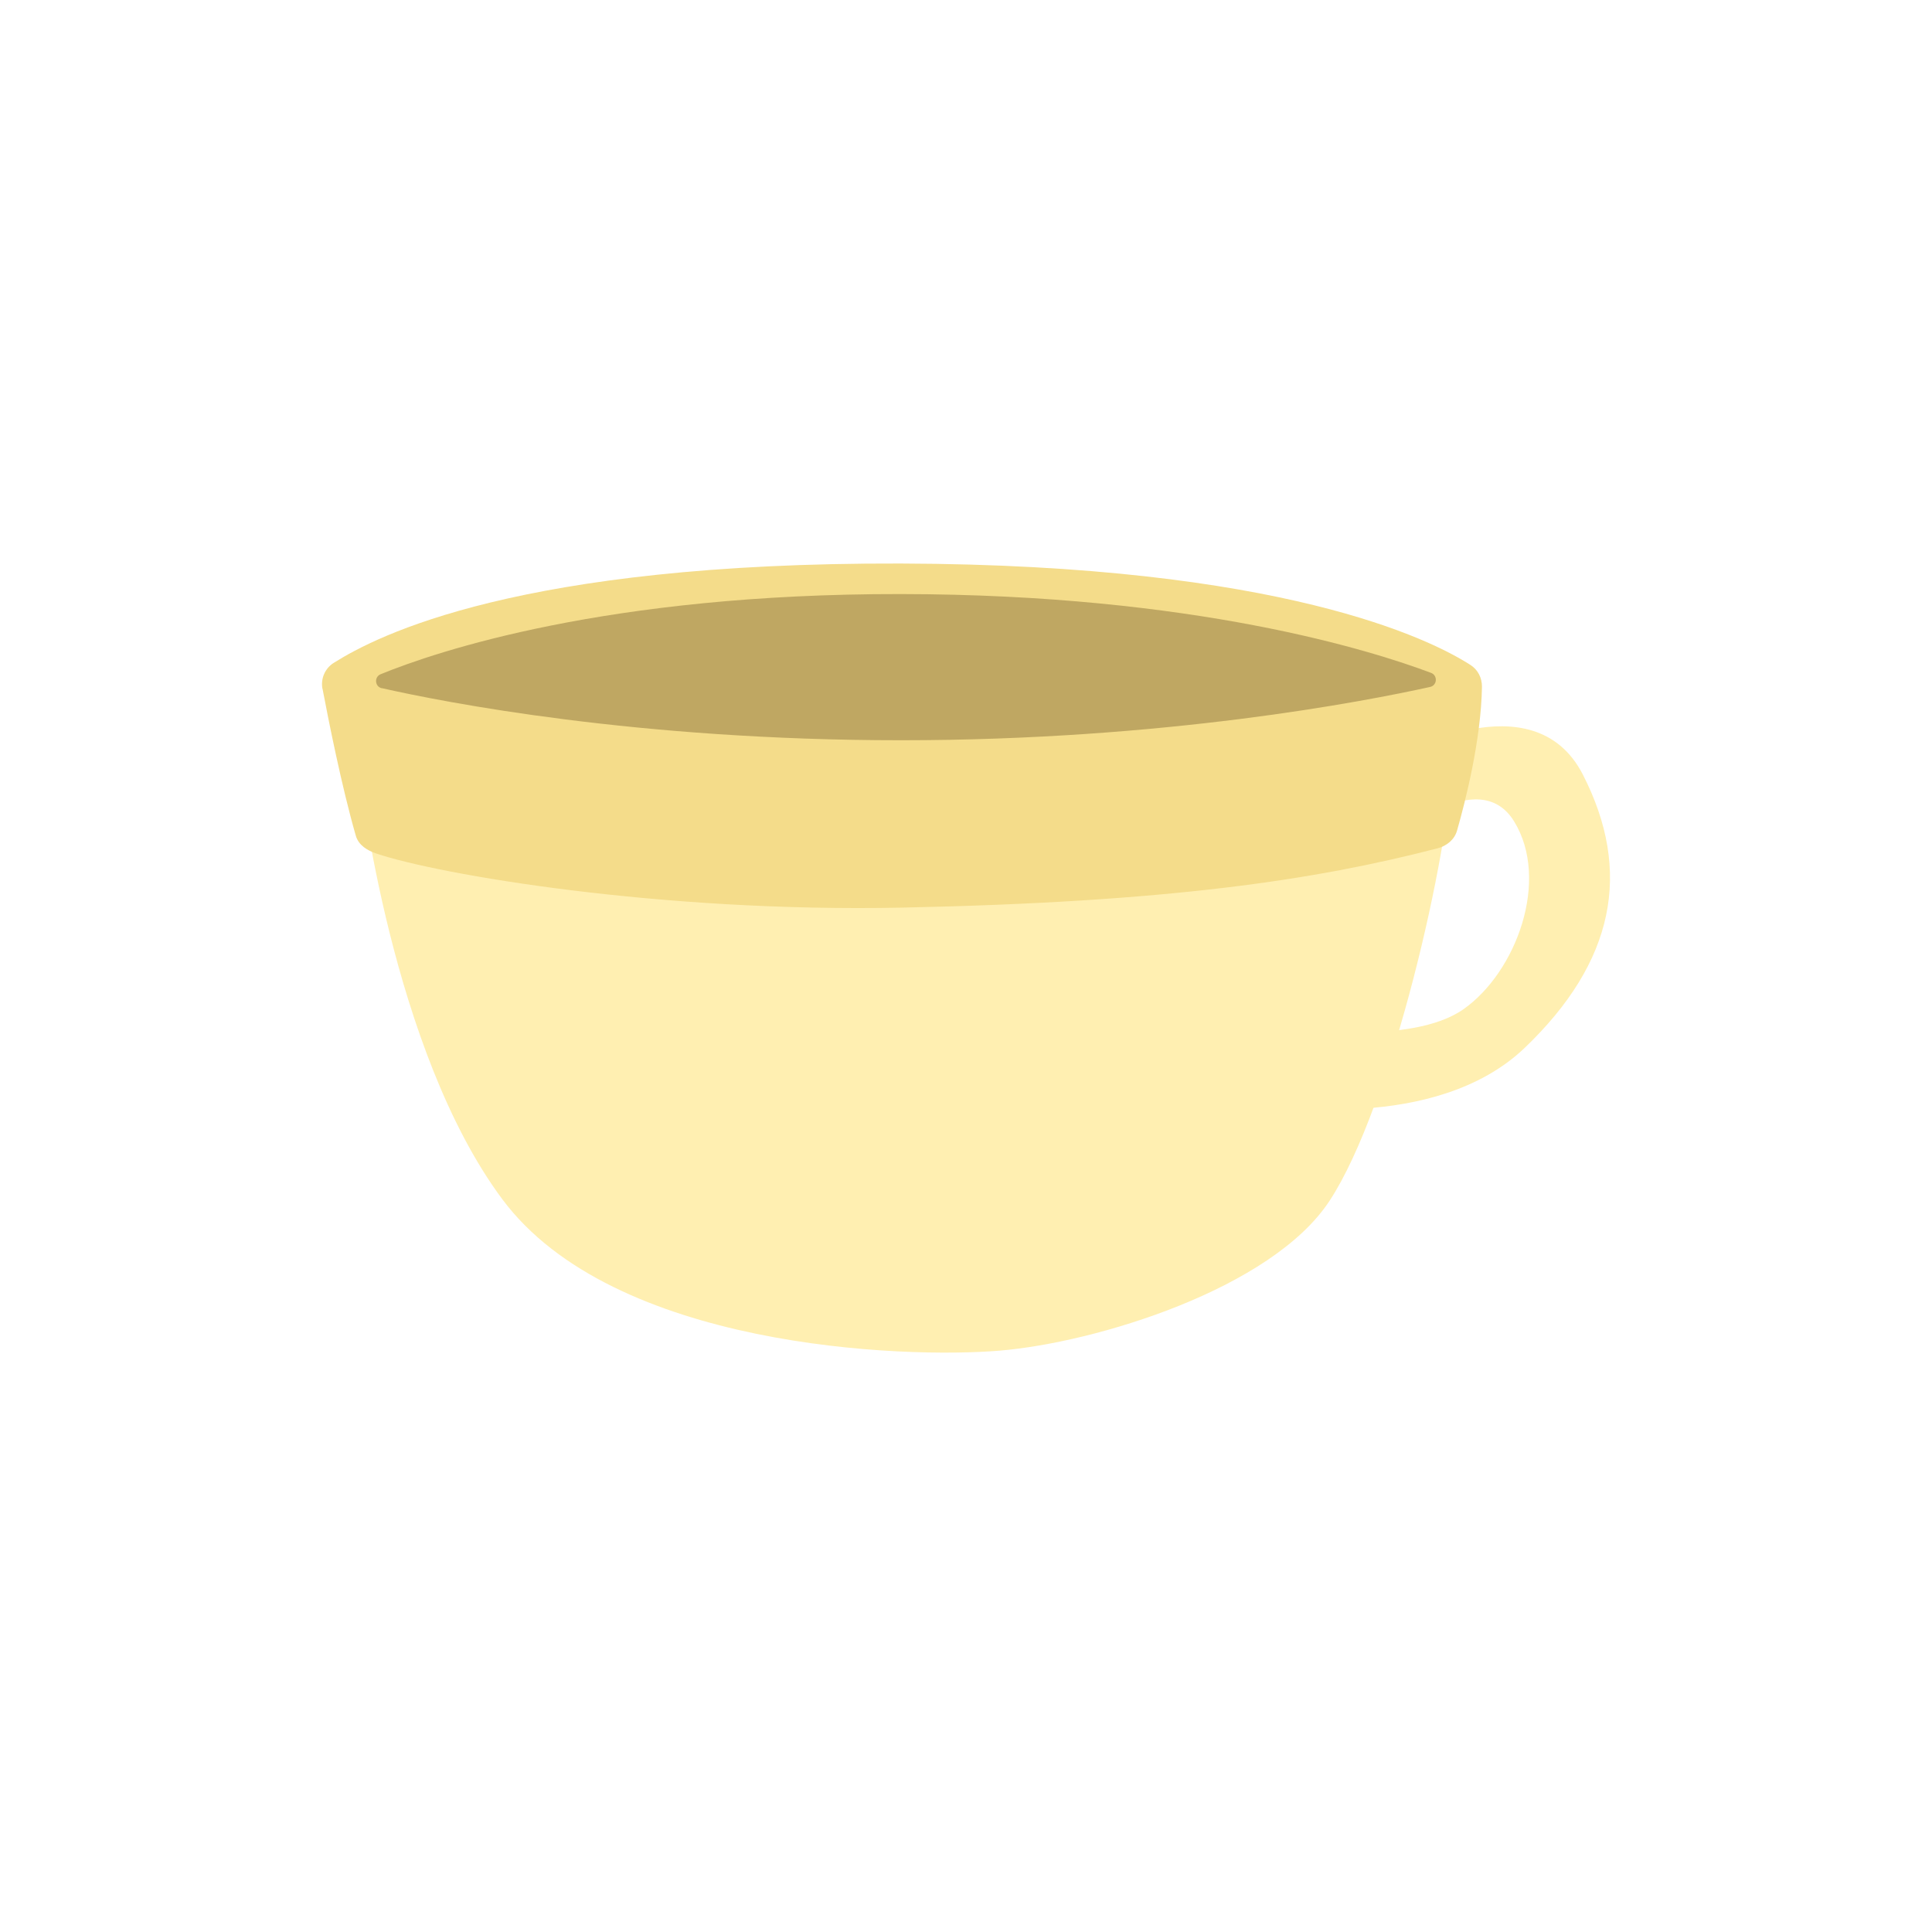
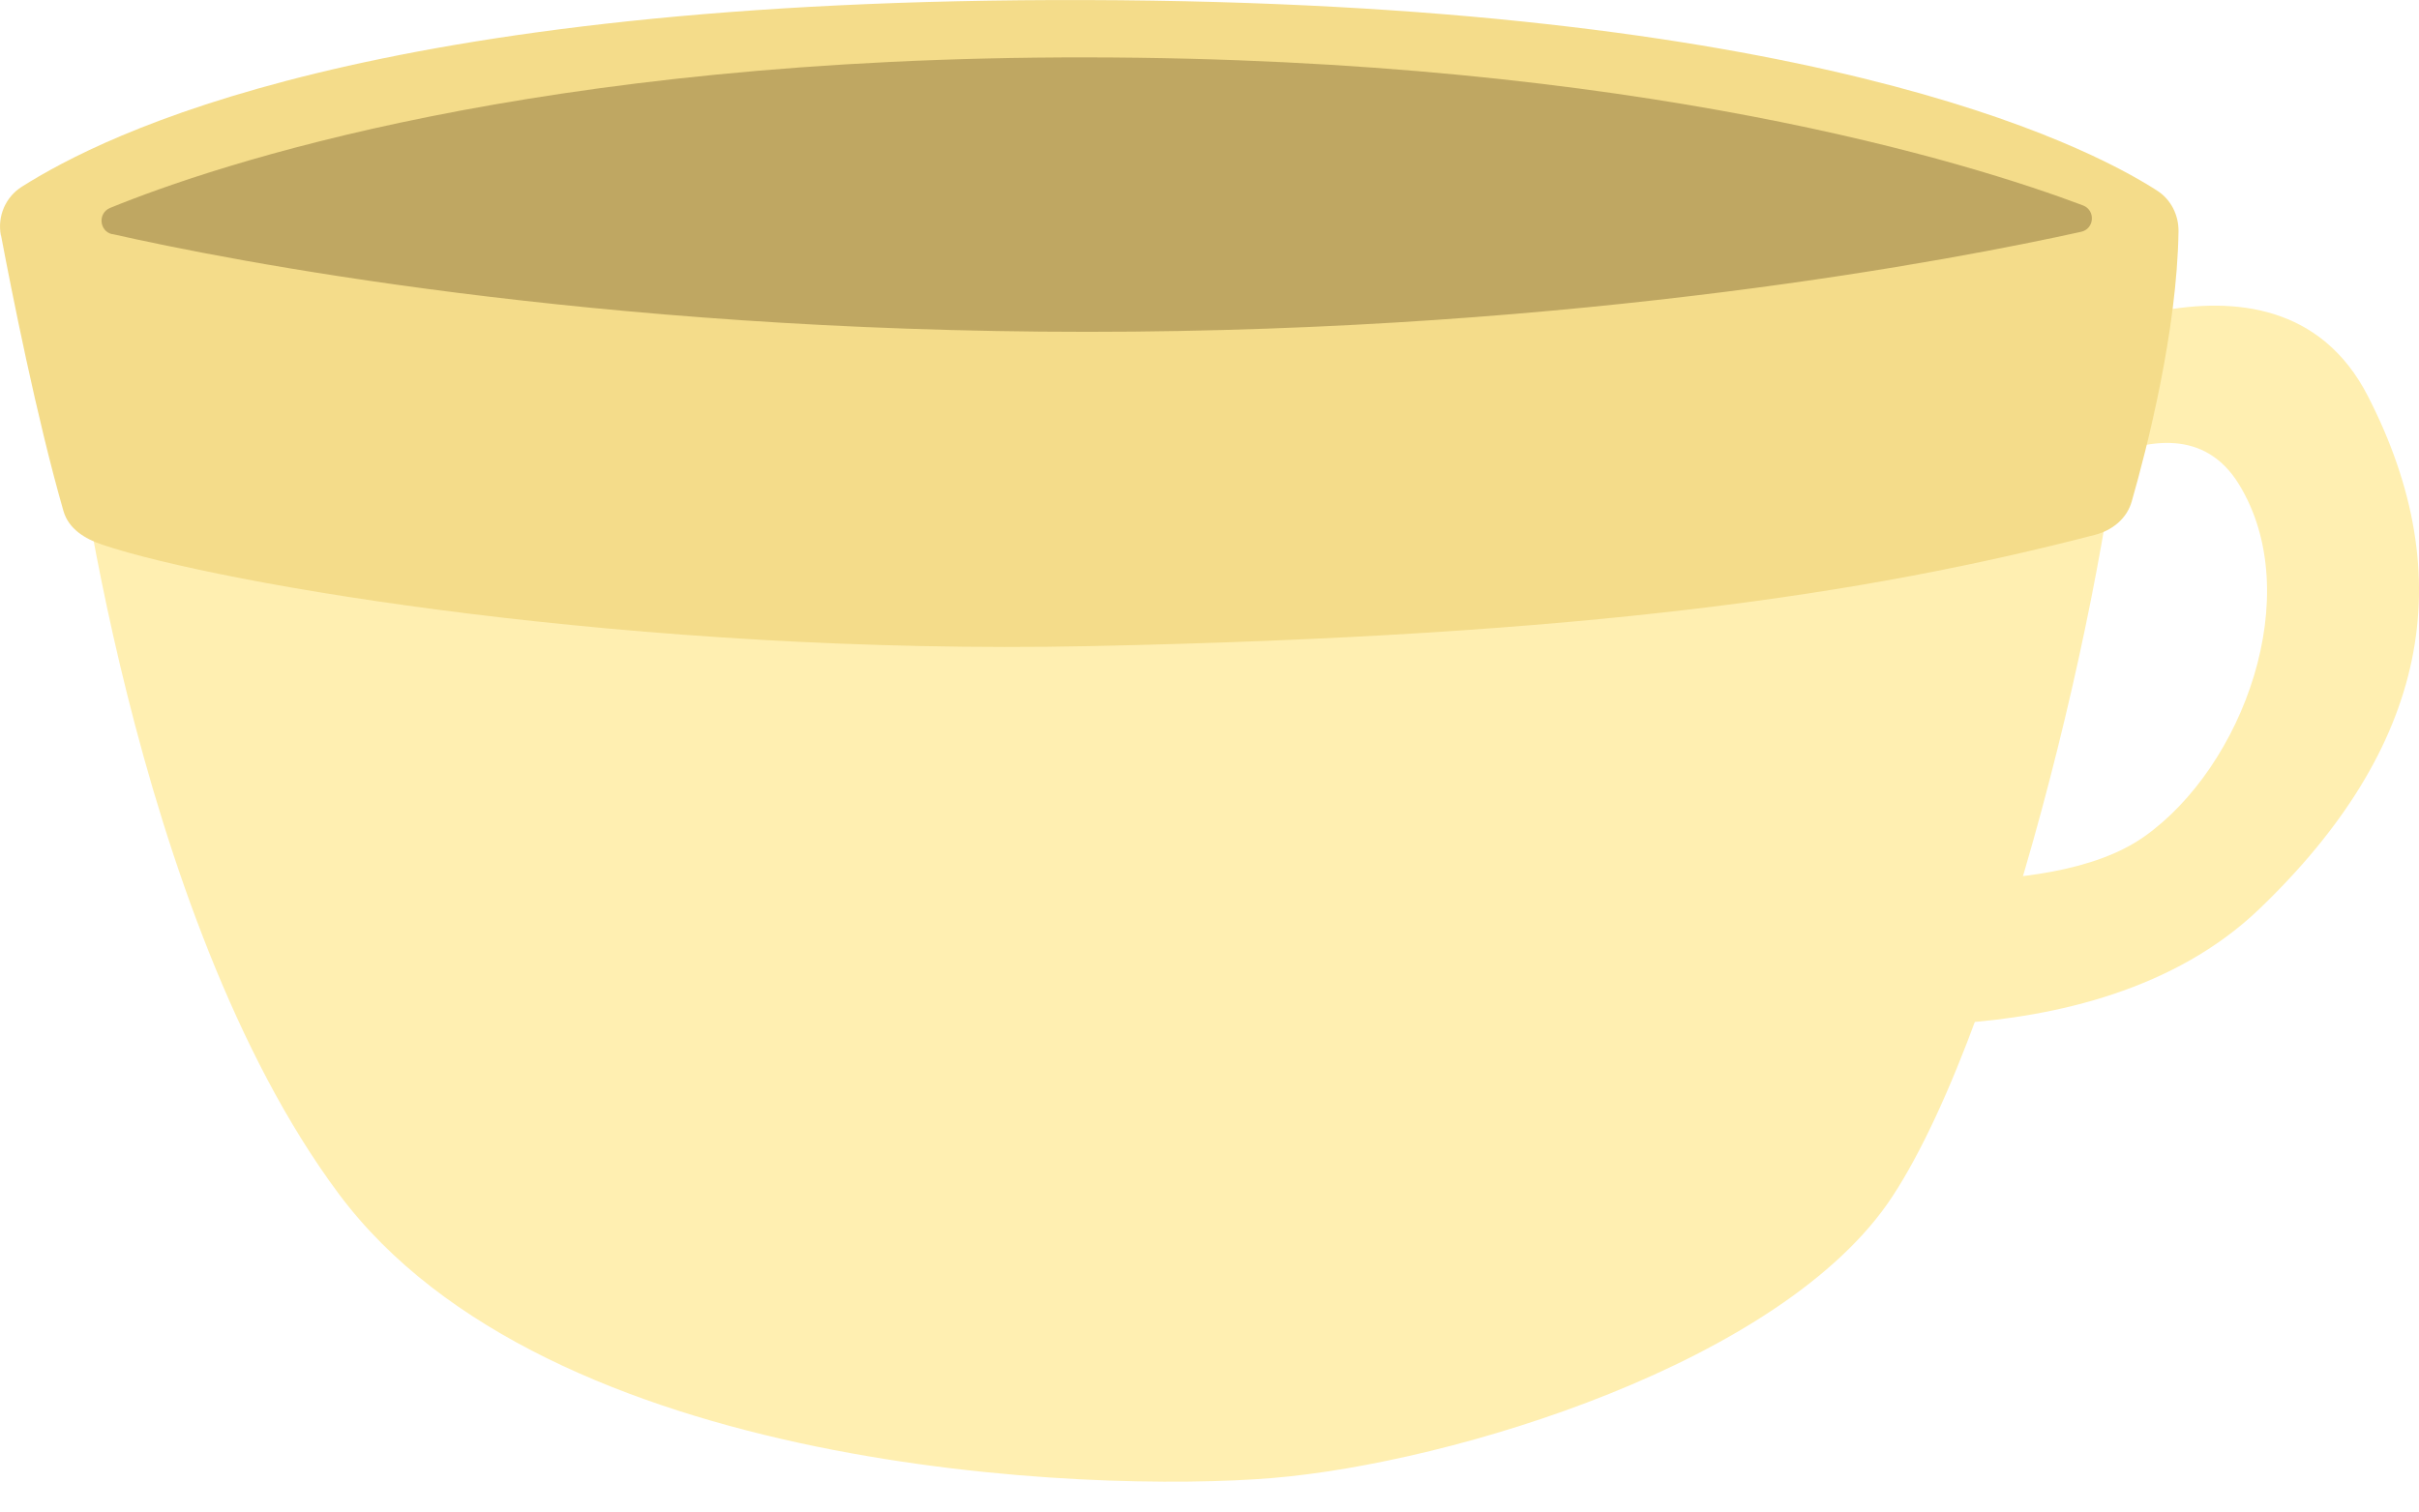
- <svg xmlns="http://www.w3.org/2000/svg" width="72" height="72" viewBox="0 0 72 72" fill="none">
-   <g id="Frame 2087327400">
-     <g id="Group 1000006205">
-       <path id="Vector" d="M51.889 31.301C51.889 31.301 55.084 28.426 56.426 30.61C57.77 32.795 56.512 36.22 54.544 37.607C52.576 38.995 48.148 38.301 48.148 38.301L47.348 41.173C47.348 41.173 53.479 42.251 56.825 39.047C60.171 35.842 60.84 32.476 58.986 28.862C57.131 25.249 52.081 28.206 52.081 28.206L51.886 31.301H51.889Z" fill="#FFEFB1" />
-       <path id="Vector_2" d="M13.432 29.052C13.432 29.052 14.586 39.144 18.722 44.695C22.857 50.246 33.66 50.634 37.25 50.335C40.839 50.036 47.389 48.037 49.547 44.753C51.879 41.202 54.022 31.697 54.132 28.311L13.432 29.052Z" fill="#FFEFB1" />
-       <path id="Vector_3" d="M12.02 25.669C12.233 26.796 12.731 29.307 13.26 31.145C13.363 31.498 13.683 31.694 14.03 31.811C16.358 32.594 24.599 34.009 33.615 33.824C43.58 33.618 49.007 32.797 53.572 31.615C53.915 31.526 54.204 31.292 54.3 30.952C54.599 29.908 55.2 27.572 55.228 25.59C55.231 25.264 55.076 24.955 54.798 24.78C53.338 23.842 47.791 21.043 33.567 21.001C19.343 20.96 14.054 23.684 12.436 24.704C12.11 24.91 11.945 25.292 12.017 25.673L12.02 25.669Z" fill="#F4DC8A" />
-       <path id="Vector_4" d="M14.229 25.649C13.968 25.591 13.937 25.23 14.184 25.127C16.252 24.282 22.61 22.125 33.571 22.139C44.511 22.152 51.143 24.251 53.331 25.076C53.586 25.172 53.562 25.543 53.294 25.601C50.868 26.137 43.415 27.587 33.574 27.587C23.733 27.587 16.54 26.168 14.232 25.646L14.229 25.649Z" fill="#BFA762" />
-     </g>
-   </g>
+ <svg xmlns="http://www.w3.org/2000/svg" width="48" height="30" viewBox="0 0 48 30" fill="none">
+   <path d="M39.889 10.301C39.889 10.301 43.084 7.426 44.426 9.61C45.77 11.795 44.512 15.22 42.544 16.607C40.576 17.995 36.148 17.301 36.148 17.301L35.348 20.173C35.348 20.173 41.479 21.251 44.825 18.047C48.171 14.842 48.84 11.476 46.986 7.862C45.131 4.249 40.081 7.206 40.081 7.206L39.886 10.301H39.889Z" fill="#FFEFB1" />
+   <path d="M1.432 8.052C1.432 8.052 2.586 18.144 6.722 23.695C10.857 29.246 21.66 29.634 25.25 29.335C28.839 29.036 35.389 27.037 37.547 23.753C39.879 20.202 42.022 10.697 42.132 7.311L1.432 8.052Z" fill="#FFEFB1" />
+   <path d="M0.02 4.669C0.233 5.796 0.731 8.307 1.26 10.145C1.363 10.498 1.683 10.694 2.03 10.811C4.358 11.594 12.599 13.009 21.615 12.824C31.58 12.618 37.007 11.797 41.572 10.615C41.915 10.526 42.204 10.292 42.3 9.952C42.599 8.908 43.2 6.572 43.228 4.59C43.231 4.264 43.076 3.955 42.798 3.78C41.338 2.842 35.791 0.043 21.567 0.001C7.343 -0.04 2.054 2.684 0.436 3.704C0.109 3.91 -0.055 4.292 0.017 4.673L0.02 4.669Z" fill="#F4DC8A" />
+   <path d="M2.229 4.649C1.968 4.591 1.937 4.23 2.184 4.127C4.252 3.282 10.61 1.125 21.57 1.139C32.511 1.152 39.143 3.251 41.331 4.076C41.586 4.172 41.562 4.543 41.294 4.601C38.868 5.137 31.415 6.586 21.574 6.586C11.733 6.586 4.54 5.168 2.232 4.646L2.229 4.649Z" fill="#BFA762" />
</svg>
